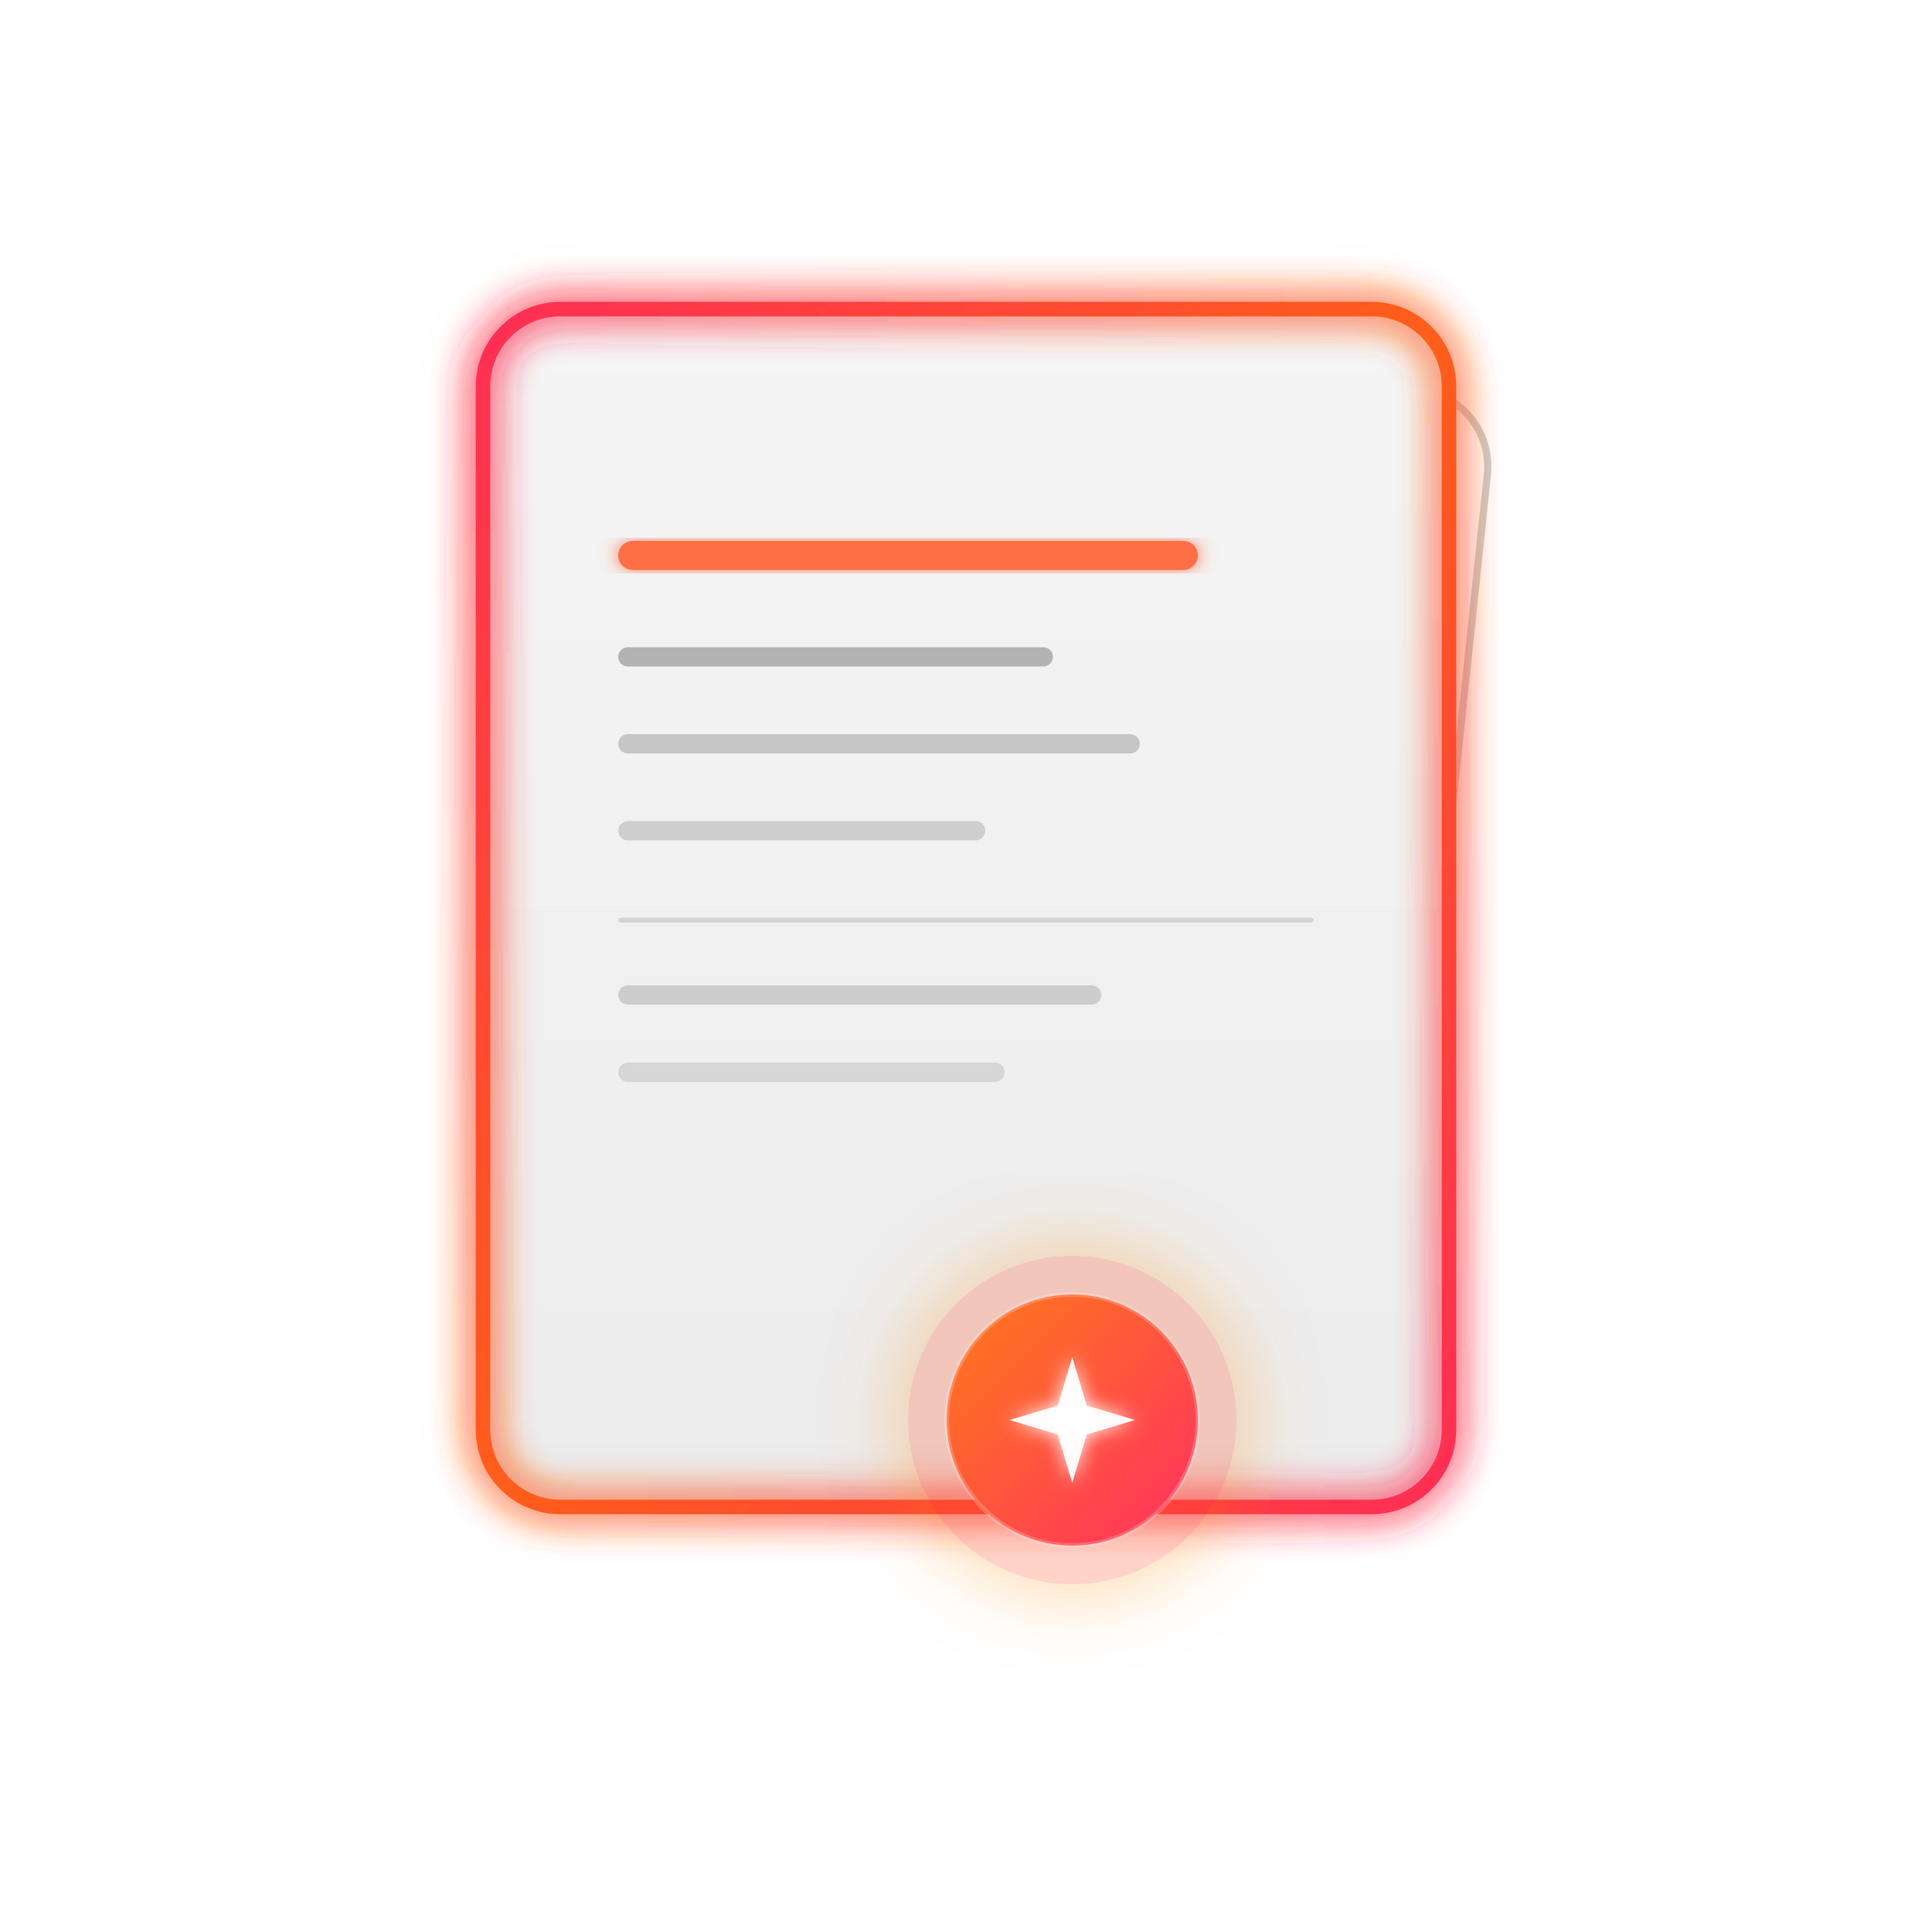
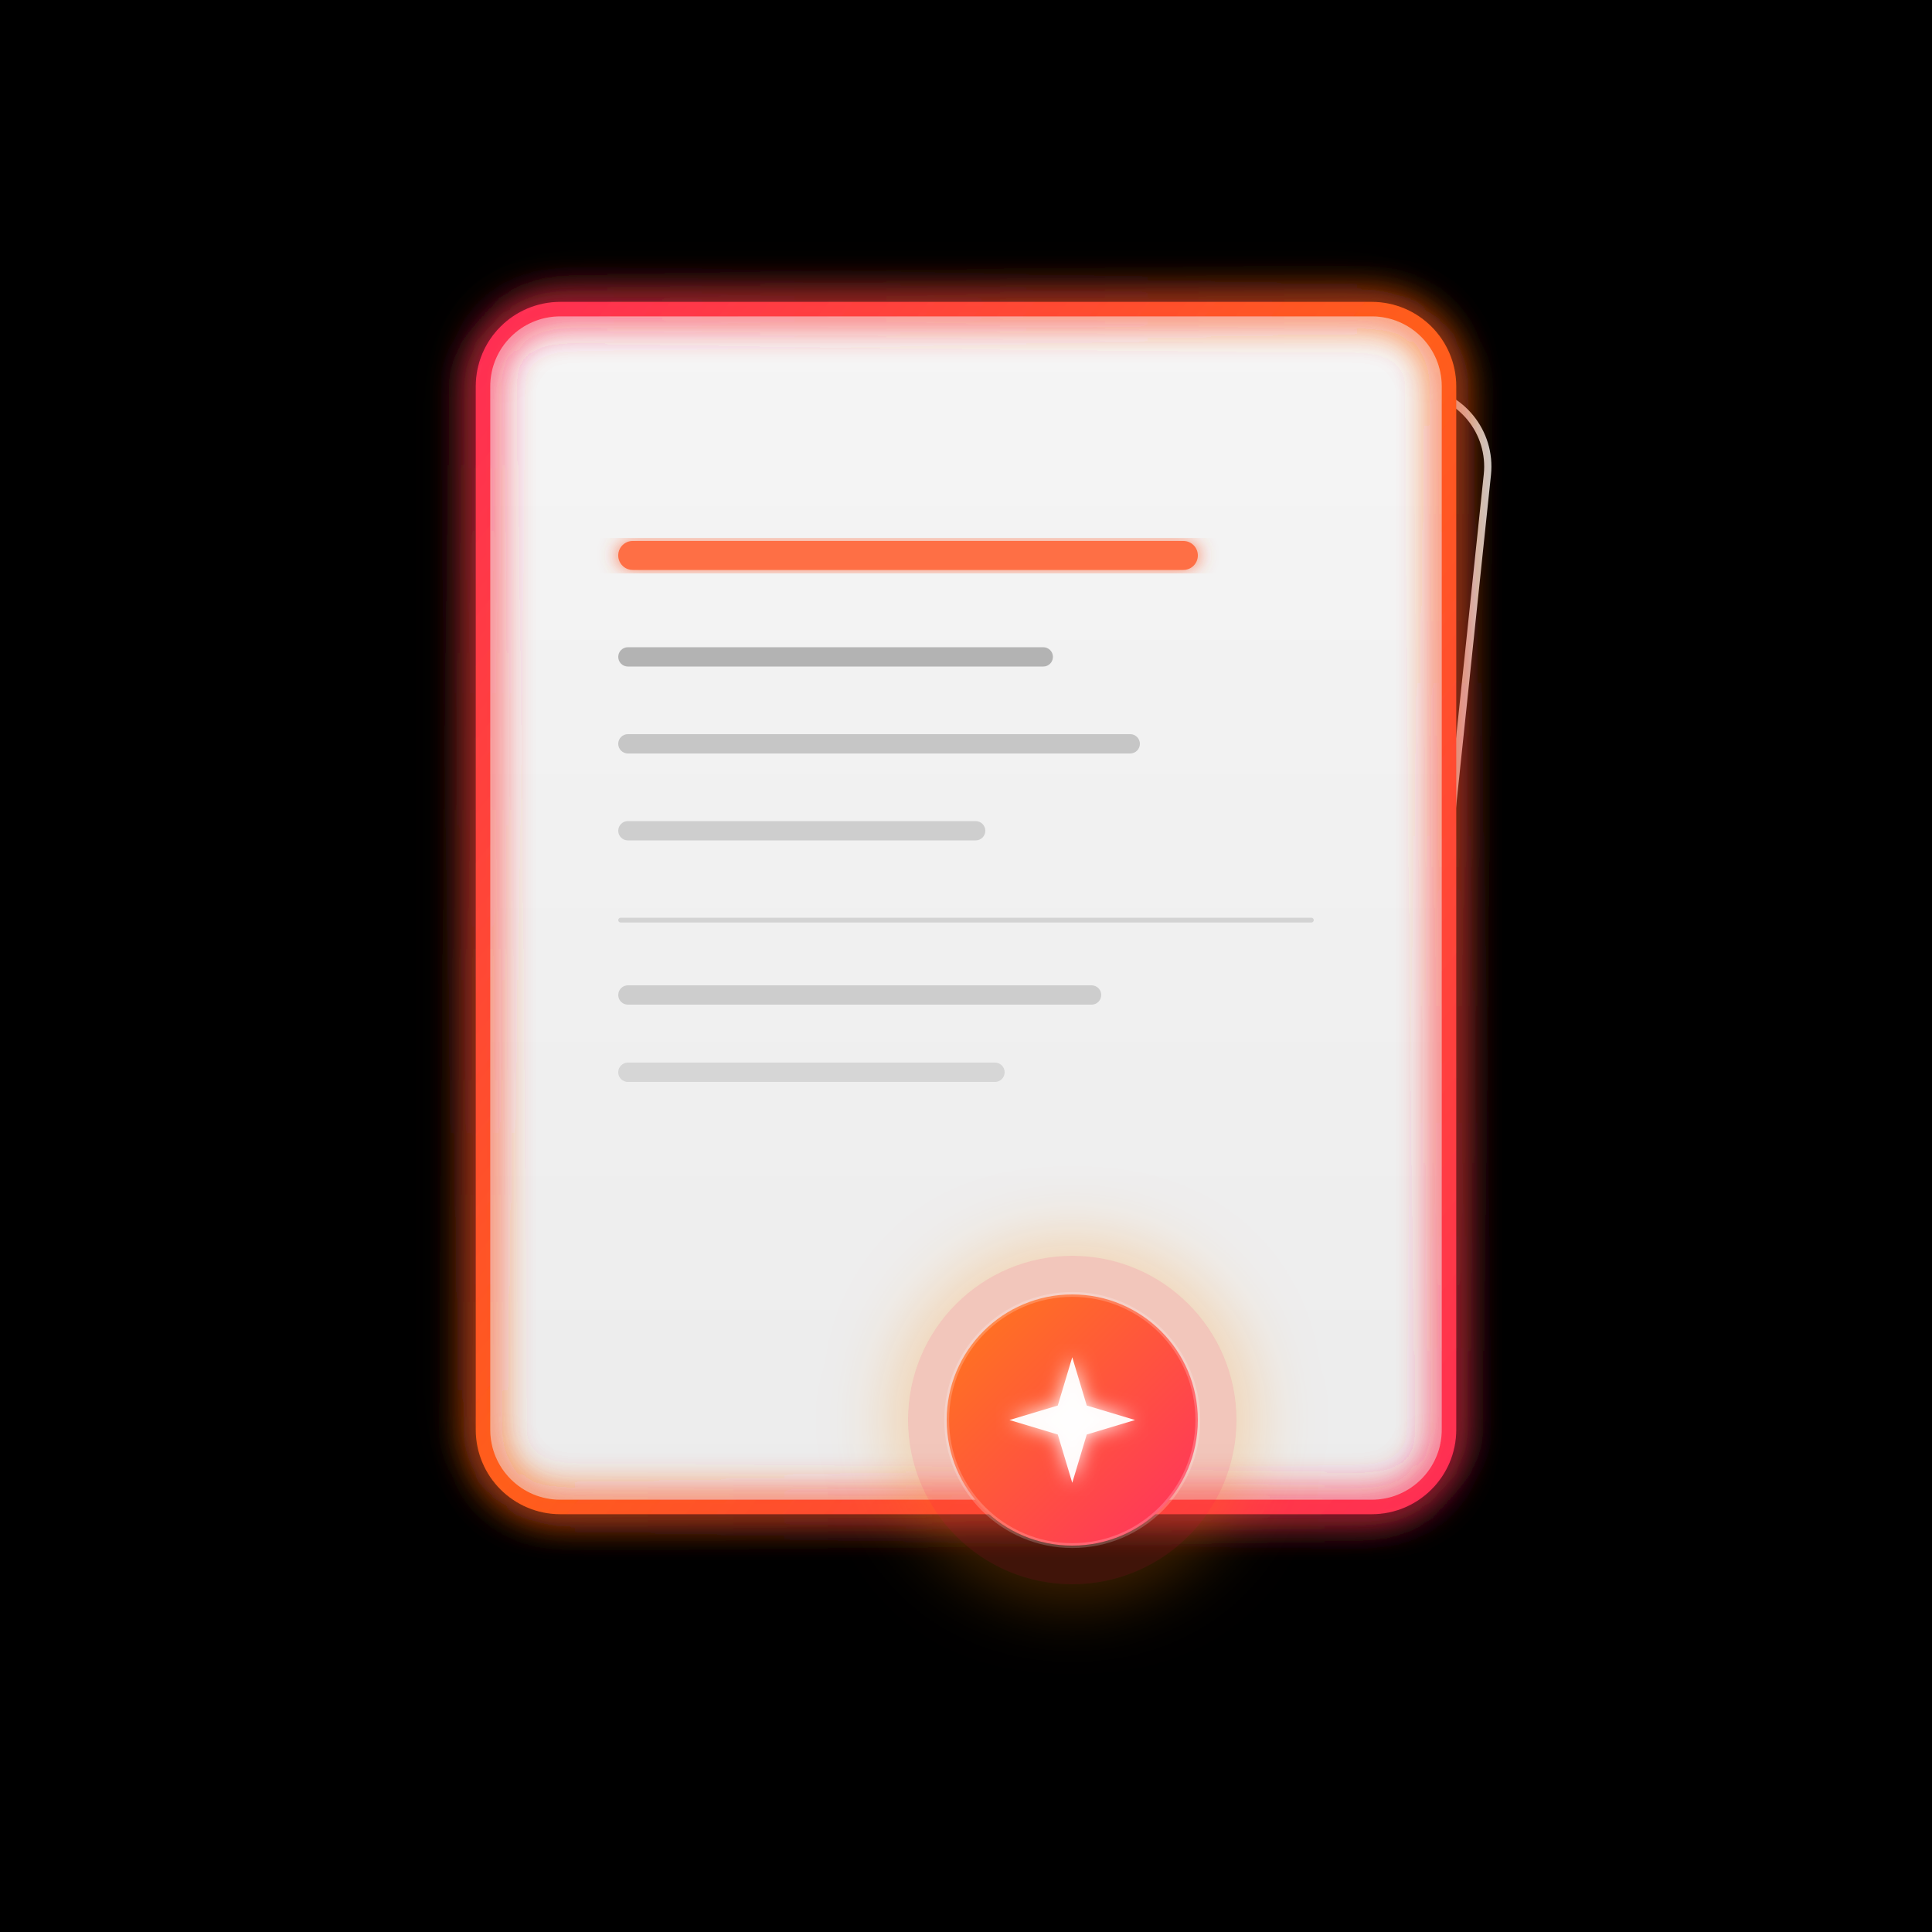
<svg xmlns="http://www.w3.org/2000/svg" viewBox="0 0 400 400" width="400" height="400">
  <defs>
    <linearGradient id="neonBorder" x1="0%" y1="0%" x2="100%" y2="100%">
      <stop offset="0%" style="stop-color:#FF2D55;stop-opacity:1" />
      <stop offset="50%" style="stop-color:#FF5E1A;stop-opacity:1" />
      <stop offset="100%" style="stop-color:#FF2D55;stop-opacity:1" />
    </linearGradient>
    <linearGradient id="badgeGrad" x1="0%" y1="0%" x2="100%" y2="100%">
      <stop offset="0%" style="stop-color:#FF7A1A;stop-opacity:1" />
      <stop offset="100%" style="stop-color:#FF3060;stop-opacity:1" />
    </linearGradient>
    <linearGradient id="pageFill" x1="0%" y1="0%" x2="0%" y2="100%">
      <stop offset="0%" style="stop-color:#F5F5F5;stop-opacity:1" />
      <stop offset="100%" style="stop-color:#ECECEC;stop-opacity:1" />
    </linearGradient>
    <filter id="outerGlow" x="-30%" y="-30%" width="160%" height="160%">
      <feGaussianBlur stdDeviation="6" result="blur1" />
      <feColorMatrix in="blur1" type="matrix" values="2 0 0 0 1 0 0.3 0 0 0.1 0 0 0 0 0 0 0 0 1 0" result="colored" />
      <feMerge>
        <feMergeNode in="colored" />
        <feMergeNode in="colored" />
        <feMergeNode in="SourceGraphic" />
      </feMerge>
    </filter>
    <filter id="badgeGlow" x="-50%" y="-50%" width="200%" height="200%">
      <feGaussianBlur stdDeviation="8" result="blur" />
      <feColorMatrix in="blur" type="matrix" values="2 0 0 0 1 0 0.5 0 0 0.2 0 0 0 0 0 0 0 0 1 0" result="colored" />
      <feMerge>
        <feMergeNode in="colored" />
        <feMergeNode in="colored" />
        <feMergeNode in="SourceGraphic" />
      </feMerge>
    </filter>
    <filter id="borderGlow" x="-10%" y="-10%" width="120%" height="120%">
      <feGaussianBlur stdDeviation="4" result="blur" />
      <feMerge>
        <feMergeNode in="blur" />
        <feMergeNode in="blur" />
        <feMergeNode in="SourceGraphic" />
      </feMerge>
    </filter>
    <filter id="lineGlow">
      <feGaussianBlur stdDeviation="2" result="blur" />
      <feMerge>
        <feMergeNode in="blur" />
        <feMergeNode in="SourceGraphic" />
      </feMerge>
    </filter>
  </defs>
-   <rect width="400" height="400" fill="#FFFFFF" />
+   <rect width="400" height="400" fill="#000000" />
  <rect x="112" y="72" width="186" height="232" rx="16" fill="none" stroke="#cccccc" stroke-width="1.5" transform="rotate(6, 205, 188)" />
  <rect x="108" y="68" width="186" height="232" rx="16" fill="none" stroke="#bbbbbb" stroke-width="1.5" transform="rotate(3, 205, 184)" />
  <rect x="98" y="62" width="200" height="248" rx="18" fill="#FF4020" opacity="0.08" filter="url(#outerGlow)" />
  <rect x="100" y="64" width="200" height="248" rx="16" fill="url(#pageFill)" />
  <rect x="100" y="64" width="200" height="248" rx="16" fill="none" stroke="url(#neonBorder)" stroke-width="3" filter="url(#borderGlow)" opacity="1" />
  <rect x="100" y="64" width="200" height="248" rx="16" fill="none" stroke="url(#neonBorder)" stroke-width="1.5" />
  <rect x="128" y="112" width="120" height="6" rx="3" fill="#FF6030" opacity="0.9" filter="url(#lineGlow)" />
  <rect x="128" y="134" width="90" height="4" rx="2" fill="#999999" opacity="0.7" />
  <rect x="128" y="152" width="108" height="4" rx="2" fill="#999999" opacity="0.5" />
  <rect x="128" y="170" width="76" height="4" rx="2" fill="#999999" opacity="0.4" />
  <rect x="128" y="190" width="144" height="1" rx="0.5" fill="#cccccc" opacity="0.8" />
  <rect x="128" y="204" width="100" height="4" rx="2" fill="#999999" opacity="0.4" />
  <rect x="128" y="220" width="80" height="4" rx="2" fill="#999999" opacity="0.3" />
  <circle cx="222" cy="294" r="34" fill="#FF5020" opacity="0.25" filter="url(#badgeGlow)" />
  <circle cx="222" cy="294" r="26" fill="url(#badgeGrad)" />
  <circle cx="222" cy="294" r="26" fill="none" stroke="#ffffff" stroke-width="1" opacity="0.2" />
  <g transform="translate(222, 294)" filter="url(#lineGlow)">
    <polygon points="0,-13 3,-3 13,0 3,3 0,13 -3,3 -13,0 -3,-3" fill="white" opacity="0.95" />
  </g>
</svg>
